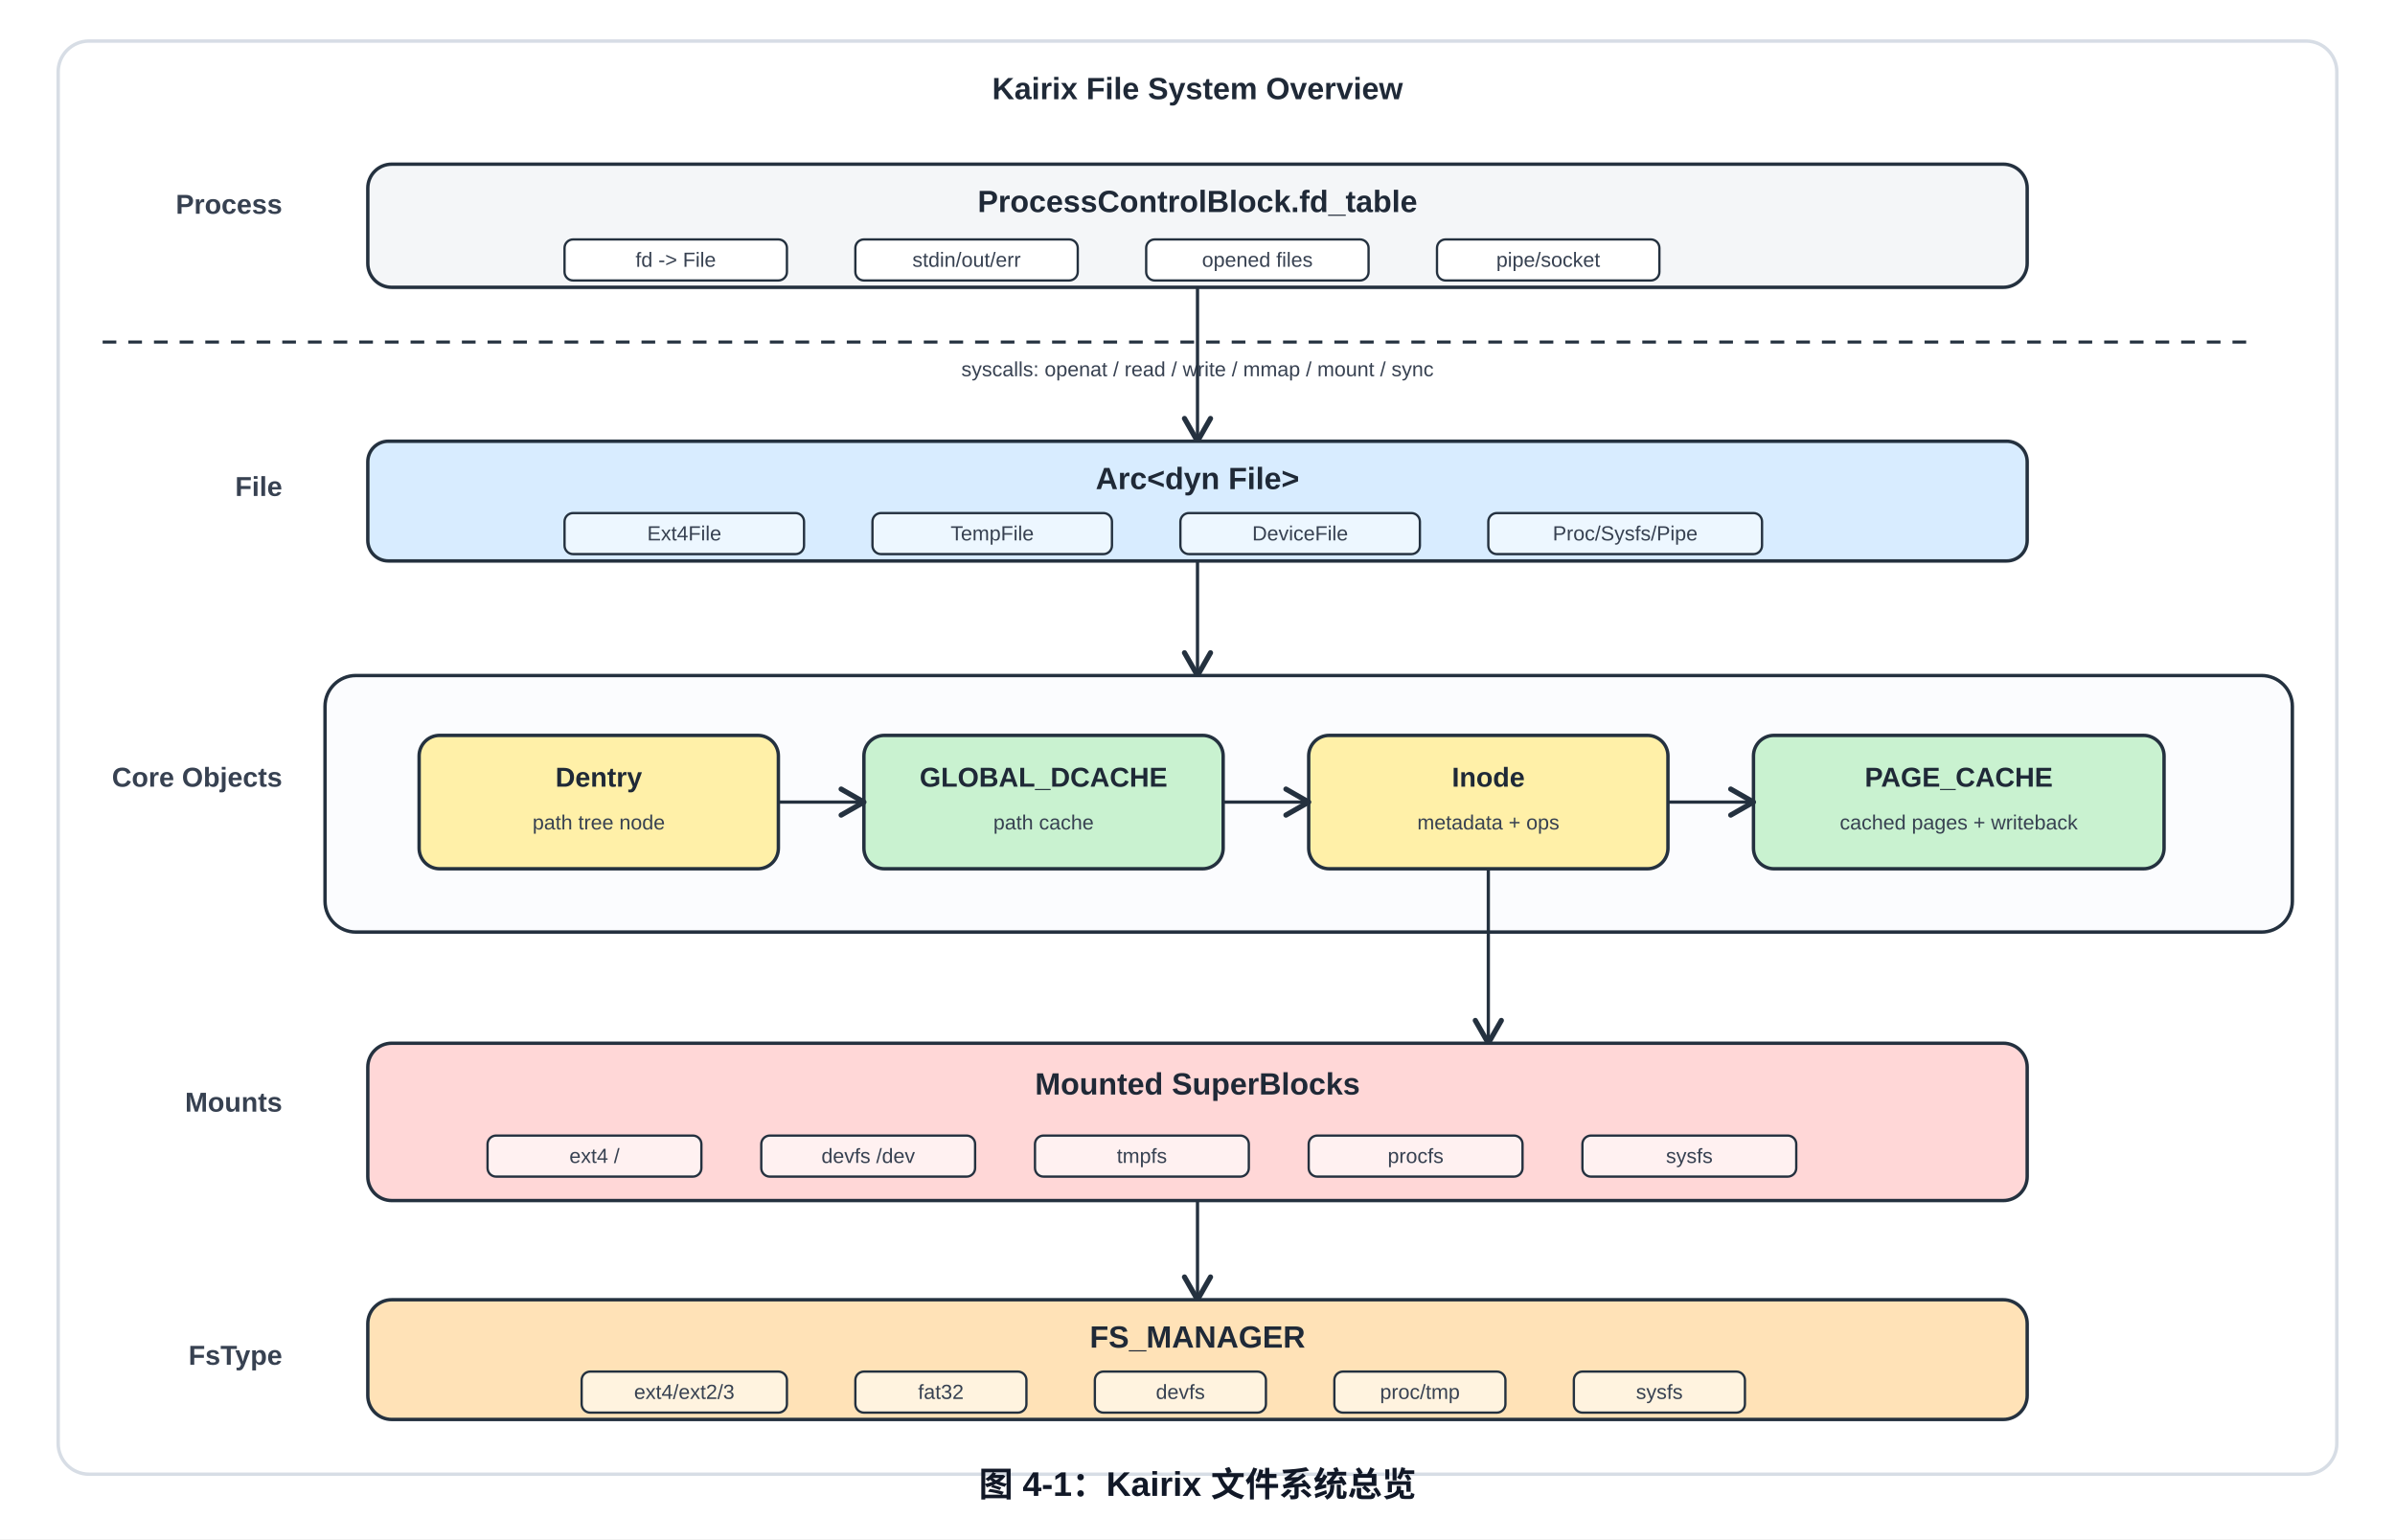
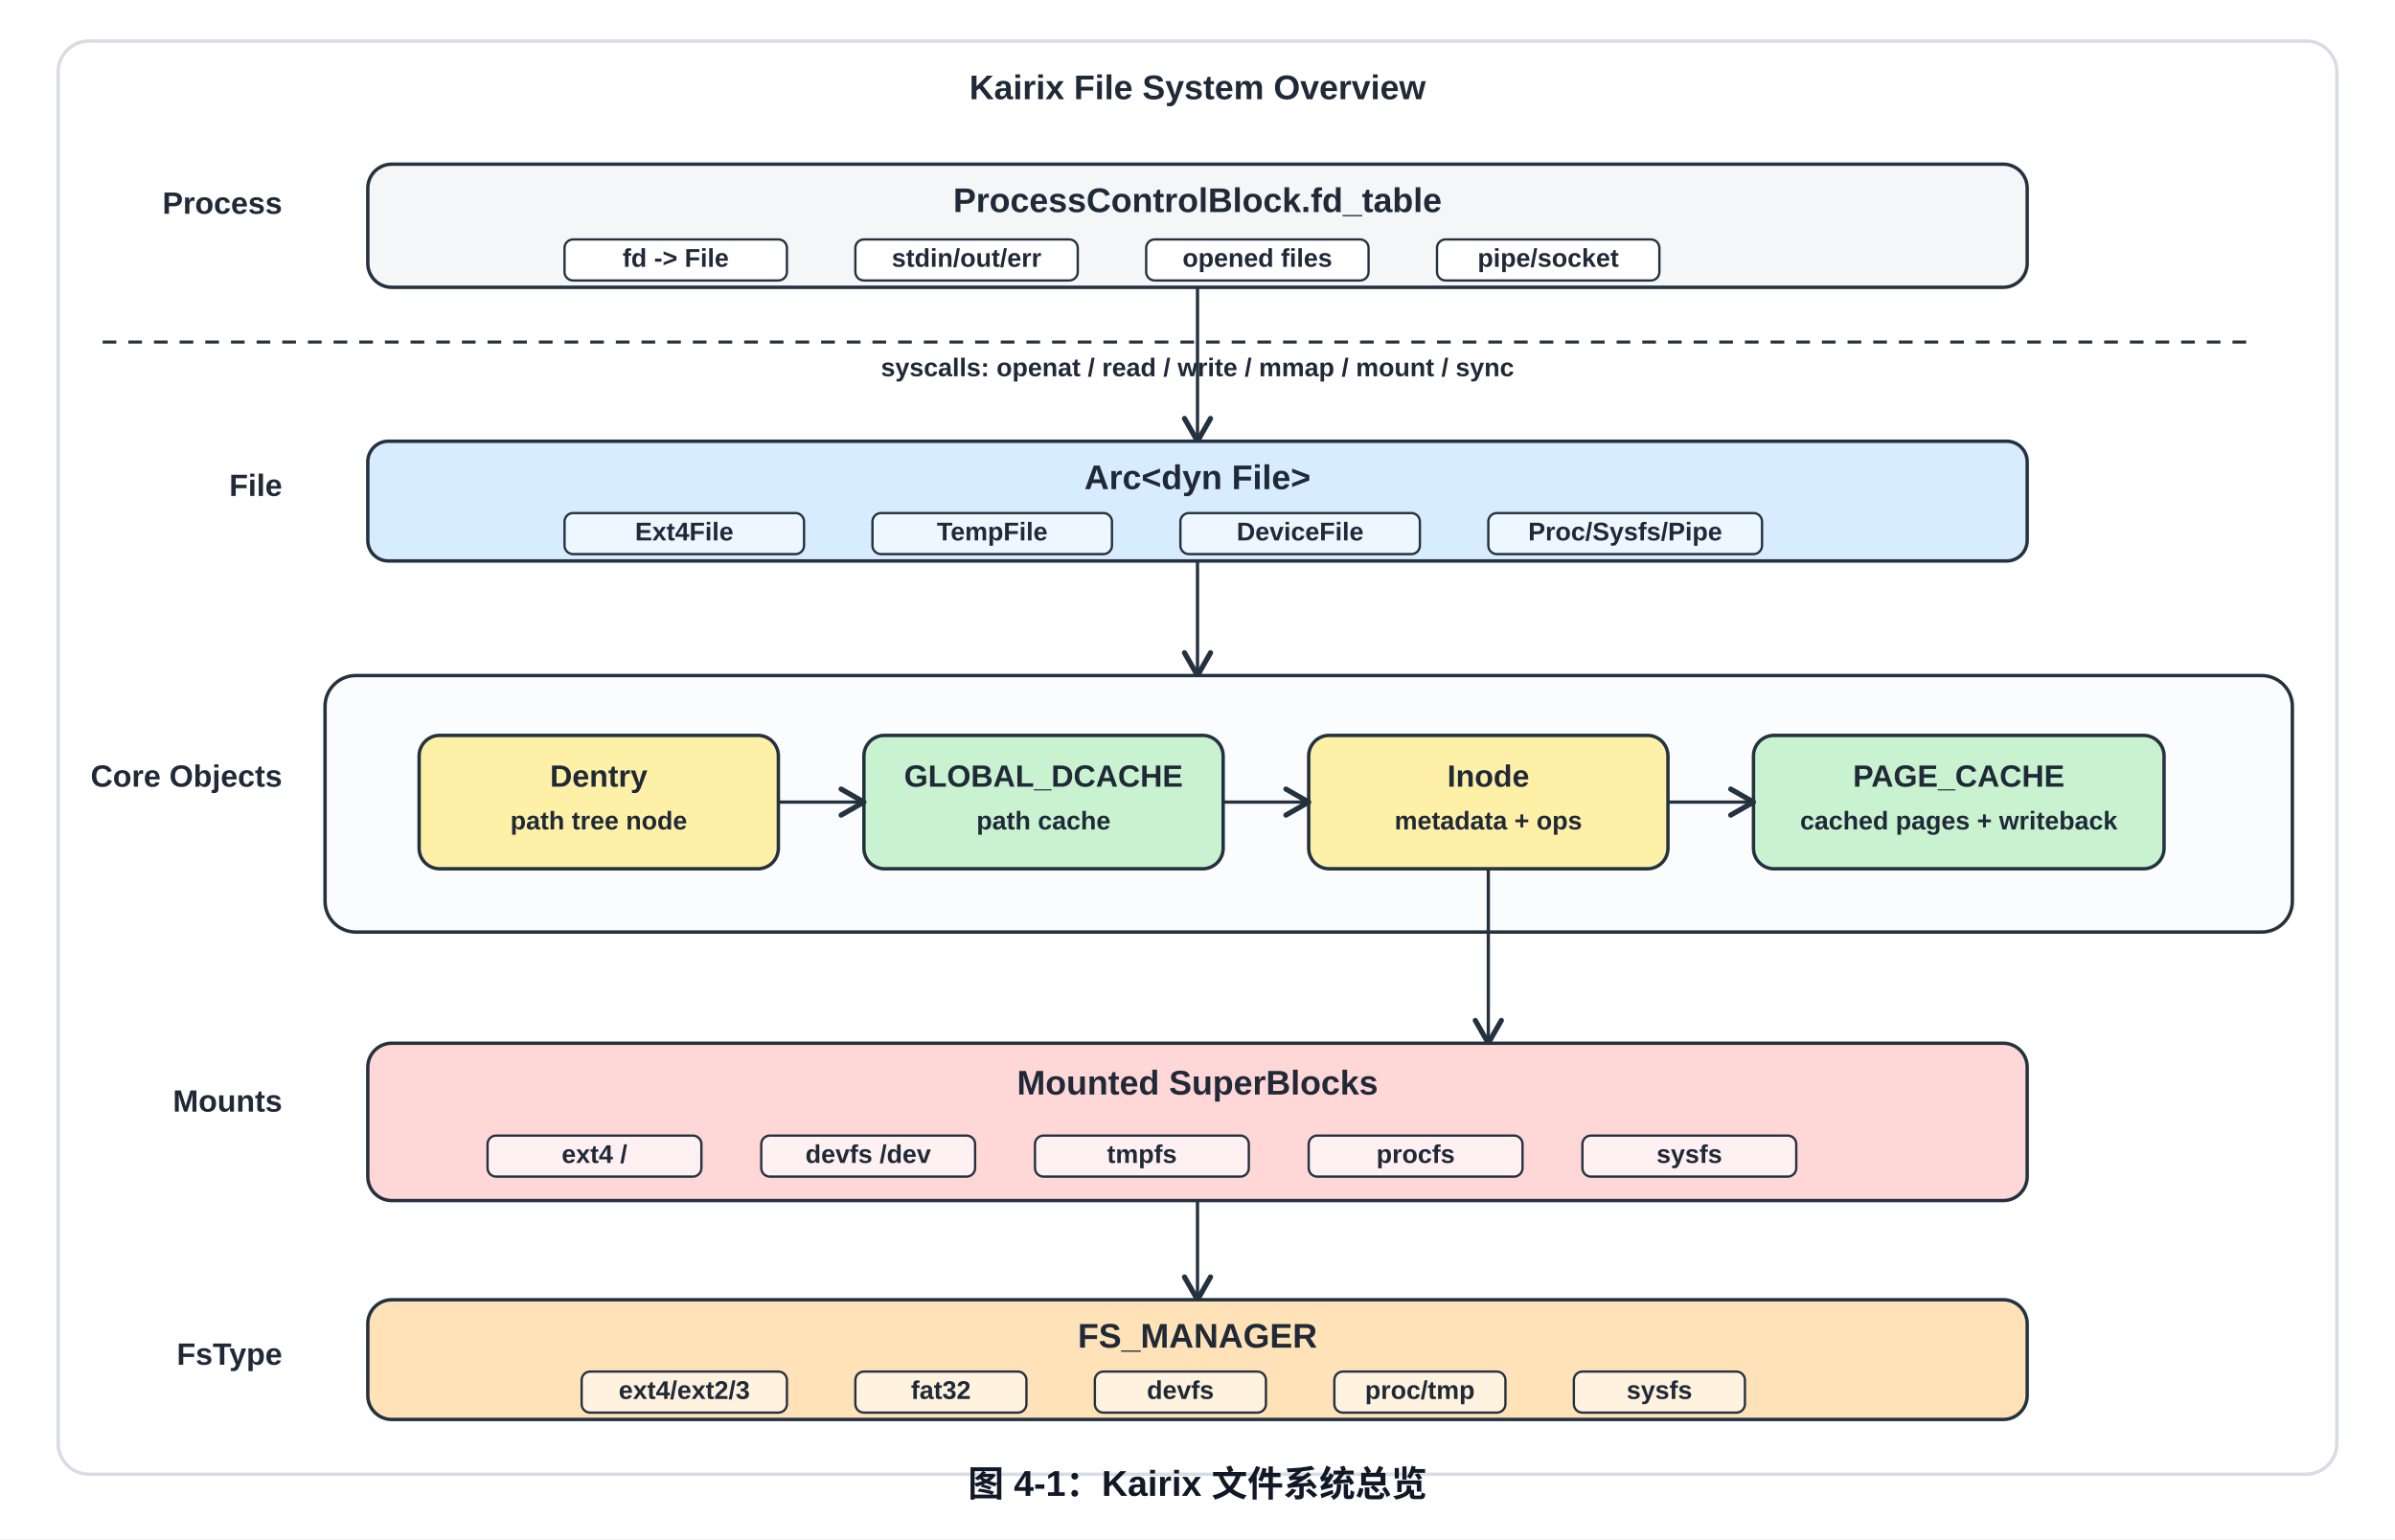
<svg xmlns="http://www.w3.org/2000/svg" width="1400" height="900" viewBox="0 0 1400 900">
  <defs>
    <marker id="arrow" markerWidth="10" markerHeight="10" refX="8" refY="5" orient="auto" markerUnits="strokeWidth">
      <path d="M1,1 L8,5 L1,9" fill="none" stroke="#24313f" stroke-width="1.6" stroke-linecap="round" stroke-linejoin="round" />
    </marker>
    <style>
      .page { fill: #ffffff; }
      .outer { fill: none; stroke: #d7dde5; stroke-width: 2; }
      .box { stroke: #24313f; stroke-width: 2; }
      .subbox { stroke: #24313f; stroke-width: 1.35; }
      .dash { stroke: #24313f; stroke-width: 1.8; stroke-dasharray: 8 7; }
      .arrow { stroke: #24313f; stroke-width: 1.9; fill: none; marker-end: url(#arrow); }
      .muted { fill: #f4f6f8; }
      .file { fill: #d8ecff; }
      .vfs { fill: #fff0a8; }
      .cache { fill: #c9f2d0; }
      .sb { fill: #ffd7d7; }
      .fs { fill: #ffe2b7; }
      .dev { fill: #e6f4ee; }
      .title {
        font-family: Arial, Helvetica, sans-serif;
-         font-size: 18px;
+         font-size: 20px;
        font-weight: 700;
        fill: #1f2937;
      }
      .cardTitle {
        font-family: Arial, Helvetica, sans-serif;
-         font-size: 16px;
+         font-size: 18px;
        font-weight: 700;
        fill: #1f2937;
      }
      .text {
        font-family: Arial, Helvetica, sans-serif;
-         font-size: 13px;
+         font-size: 16px;
+         font-weight: 600;
        fill: #1f2937;
      }
      .small {
        font-family: Arial, Helvetica, sans-serif;
-         font-size: 12px;
-         fill: #374151;
+         font-size: 15px;
+         font-weight: 600;
+         fill: #1f2937;
      }
      .side {
        font-family: Arial, Helvetica, sans-serif;
-         font-size: 16px;
+         font-size: 18px;
        font-weight: 700;
-         fill: #374151;
+         fill: #1f2937;
      }
      .caption {
        font-family: Arial, "Noto Sans CJK SC", "Microsoft YaHei", sans-serif;
-         font-size: 20px;
+         font-size: 21px;
        font-weight: 700;
        fill: #111827;
      }
    </style>
  </defs>
  <rect class="page" x="0" y="0" width="1400" height="900" />
  <rect class="outer" x="34" y="24" width="1332" height="838" rx="18" />
  <text class="title" x="700" y="58" text-anchor="middle">Kairix File System Overview</text>
  <text class="side" x="165" y="125" text-anchor="end">Process</text>
  <rect class="box muted" x="215" y="96" width="970" height="72" rx="14" />
  <text class="title" x="700" y="124" text-anchor="middle">ProcessControlBlock.fd_table</text>
  <rect class="subbox" x="330" y="140" width="130" height="24" rx="5" fill="#ffffff" />
  <text class="small" x="395" y="156" text-anchor="middle">fd -&gt; File</text>
  <rect class="subbox" x="500" y="140" width="130" height="24" rx="5" fill="#ffffff" />
  <text class="small" x="565" y="156" text-anchor="middle">stdin/out/err</text>
  <rect class="subbox" x="670" y="140" width="130" height="24" rx="5" fill="#ffffff" />
  <text class="small" x="735" y="156" text-anchor="middle">opened files</text>
  <rect class="subbox" x="840" y="140" width="130" height="24" rx="5" fill="#ffffff" />
  <text class="small" x="905" y="156" text-anchor="middle">pipe/socket</text>
  <line class="dash" x1="60" y1="200" x2="1320" y2="200" />
  <text class="small" x="700" y="220" text-anchor="middle">syscalls: openat / read / write / mmap / mount / sync</text>
  <path class="arrow" d="M700 168 L700 258" />
  <text class="side" x="165" y="290" text-anchor="end">File</text>
  <rect class="box file" x="215" y="258" width="970" height="70" rx="12" />
  <text class="title" x="700" y="286" text-anchor="middle">Arc&lt;dyn File&gt;</text>
  <rect class="subbox" x="330" y="300" width="140" height="24" rx="5" fill="#edf7ff" />
  <text class="small" x="400" y="316" text-anchor="middle">Ext4File</text>
  <rect class="subbox" x="510" y="300" width="140" height="24" rx="5" fill="#edf7ff" />
  <text class="small" x="580" y="316" text-anchor="middle">TempFile</text>
  <rect class="subbox" x="690" y="300" width="140" height="24" rx="5" fill="#edf7ff" />
  <text class="small" x="760" y="316" text-anchor="middle">DeviceFile</text>
  <rect class="subbox" x="870" y="300" width="160" height="24" rx="5" fill="#edf7ff" />
  <text class="small" x="950" y="316" text-anchor="middle">Proc/Sysfs/Pipe</text>
  <path class="arrow" d="M700 328 L700 395" />
  <text class="side" x="165" y="460" text-anchor="end">Core Objects</text>
  <rect class="box" x="190" y="395" width="1150" height="150" rx="18" fill="#fbfcfe" />
  <rect class="box vfs" x="245" y="430" width="210" height="78" rx="12" />
  <text class="cardTitle" x="350" y="460" text-anchor="middle">Dentry</text>
  <text class="small" x="350" y="485" text-anchor="middle">path tree node</text>
  <rect class="box cache" x="505" y="430" width="210" height="78" rx="12" />
  <text class="cardTitle" x="610" y="460" text-anchor="middle">GLOBAL_DCACHE</text>
  <text class="small" x="610" y="485" text-anchor="middle">path cache</text>
  <rect class="box vfs" x="765" y="430" width="210" height="78" rx="12" />
  <text class="cardTitle" x="870" y="460" text-anchor="middle">Inode</text>
  <text class="small" x="870" y="485" text-anchor="middle">metadata + ops</text>
  <rect class="box cache" x="1025" y="430" width="240" height="78" rx="12" />
  <text class="cardTitle" x="1145" y="460" text-anchor="middle">PAGE_CACHE</text>
  <text class="small" x="1145" y="485" text-anchor="middle">cached pages + writeback</text>
  <path class="arrow" d="M455 469 L505 469" />
  <path class="arrow" d="M715 469 L765 469" />
  <path class="arrow" d="M975 469 L1025 469" />
  <path class="arrow" d="M870 508 L870 610" />
  <text class="side" x="165" y="650" text-anchor="end">Mounts</text>
  <rect class="box sb" x="215" y="610" width="970" height="92" rx="14" />
  <text class="title" x="700" y="640" text-anchor="middle">Mounted SuperBlocks</text>
  <rect class="subbox" x="285" y="664" width="125" height="24" rx="5" fill="#fff1f1" />
  <text class="small" x="347.5" y="680" text-anchor="middle">ext4 /</text>
  <rect class="subbox" x="445" y="664" width="125" height="24" rx="5" fill="#fff1f1" />
  <text class="small" x="507.5" y="680" text-anchor="middle">devfs /dev</text>
  <rect class="subbox" x="605" y="664" width="125" height="24" rx="5" fill="#fff1f1" />
  <text class="small" x="667.5" y="680" text-anchor="middle">tmpfs</text>
  <rect class="subbox" x="765" y="664" width="125" height="24" rx="5" fill="#fff1f1" />
  <text class="small" x="827.5" y="680" text-anchor="middle">procfs</text>
  <rect class="subbox" x="925" y="664" width="125" height="24" rx="5" fill="#fff1f1" />
  <text class="small" x="987.5" y="680" text-anchor="middle">sysfs</text>
  <path class="arrow" d="M700 702 L700 760" />
  <text class="side" x="165" y="798" text-anchor="end">FsType</text>
  <rect class="box fs" x="215" y="760" width="970" height="70" rx="14" />
  <text class="title" x="700" y="788" text-anchor="middle">FS_MANAGER</text>
  <rect class="subbox" x="340" y="802" width="120" height="24" rx="5" fill="#fff3df" />
  <text class="small" x="400" y="818" text-anchor="middle">ext4/ext2/3</text>
  <rect class="subbox" x="500" y="802" width="100" height="24" rx="5" fill="#fff3df" />
  <text class="small" x="550" y="818" text-anchor="middle">fat32</text>
  <rect class="subbox" x="640" y="802" width="100" height="24" rx="5" fill="#fff3df" />
  <text class="small" x="690" y="818" text-anchor="middle">devfs</text>
  <rect class="subbox" x="780" y="802" width="100" height="24" rx="5" fill="#fff3df" />
  <text class="small" x="830" y="818" text-anchor="middle">proc/tmp</text>
  <rect class="subbox" x="920" y="802" width="100" height="24" rx="5" fill="#fff3df" />
  <text class="small" x="970" y="818" text-anchor="middle">sysfs</text>
  <text class="caption" x="700" y="875" text-anchor="middle">图 4-1：Kairix 文件系统总览</text>
</svg>
